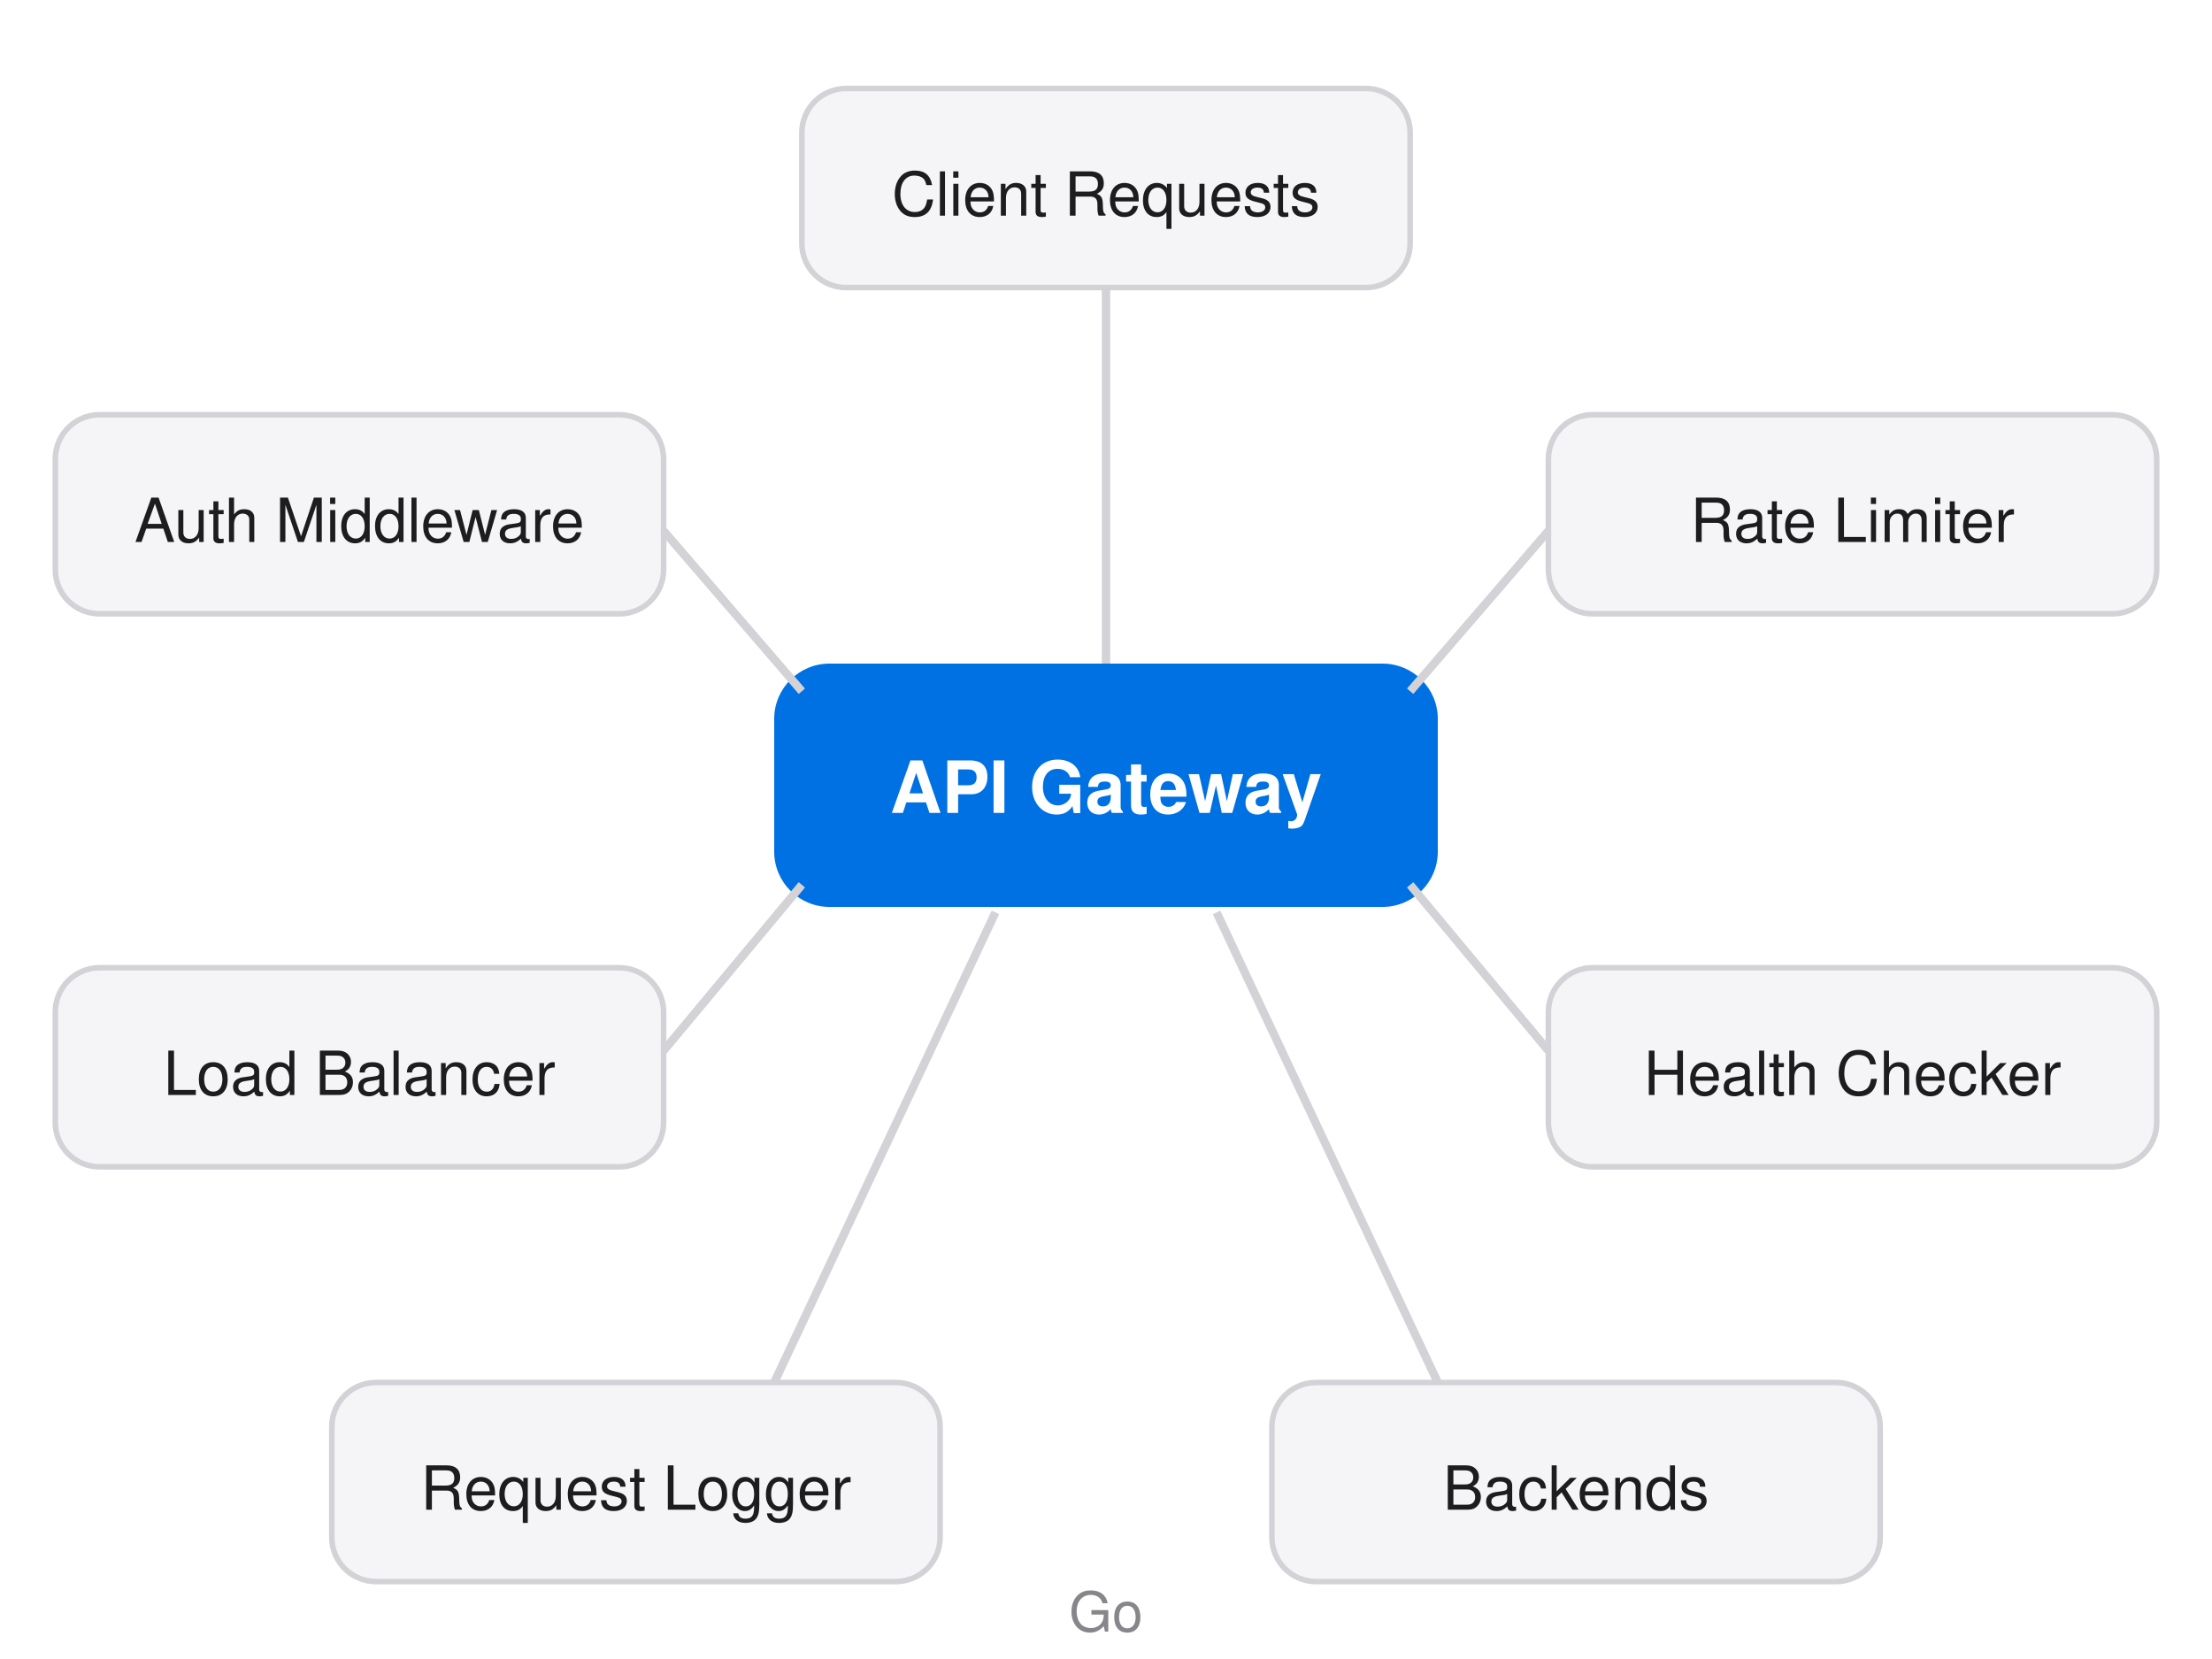
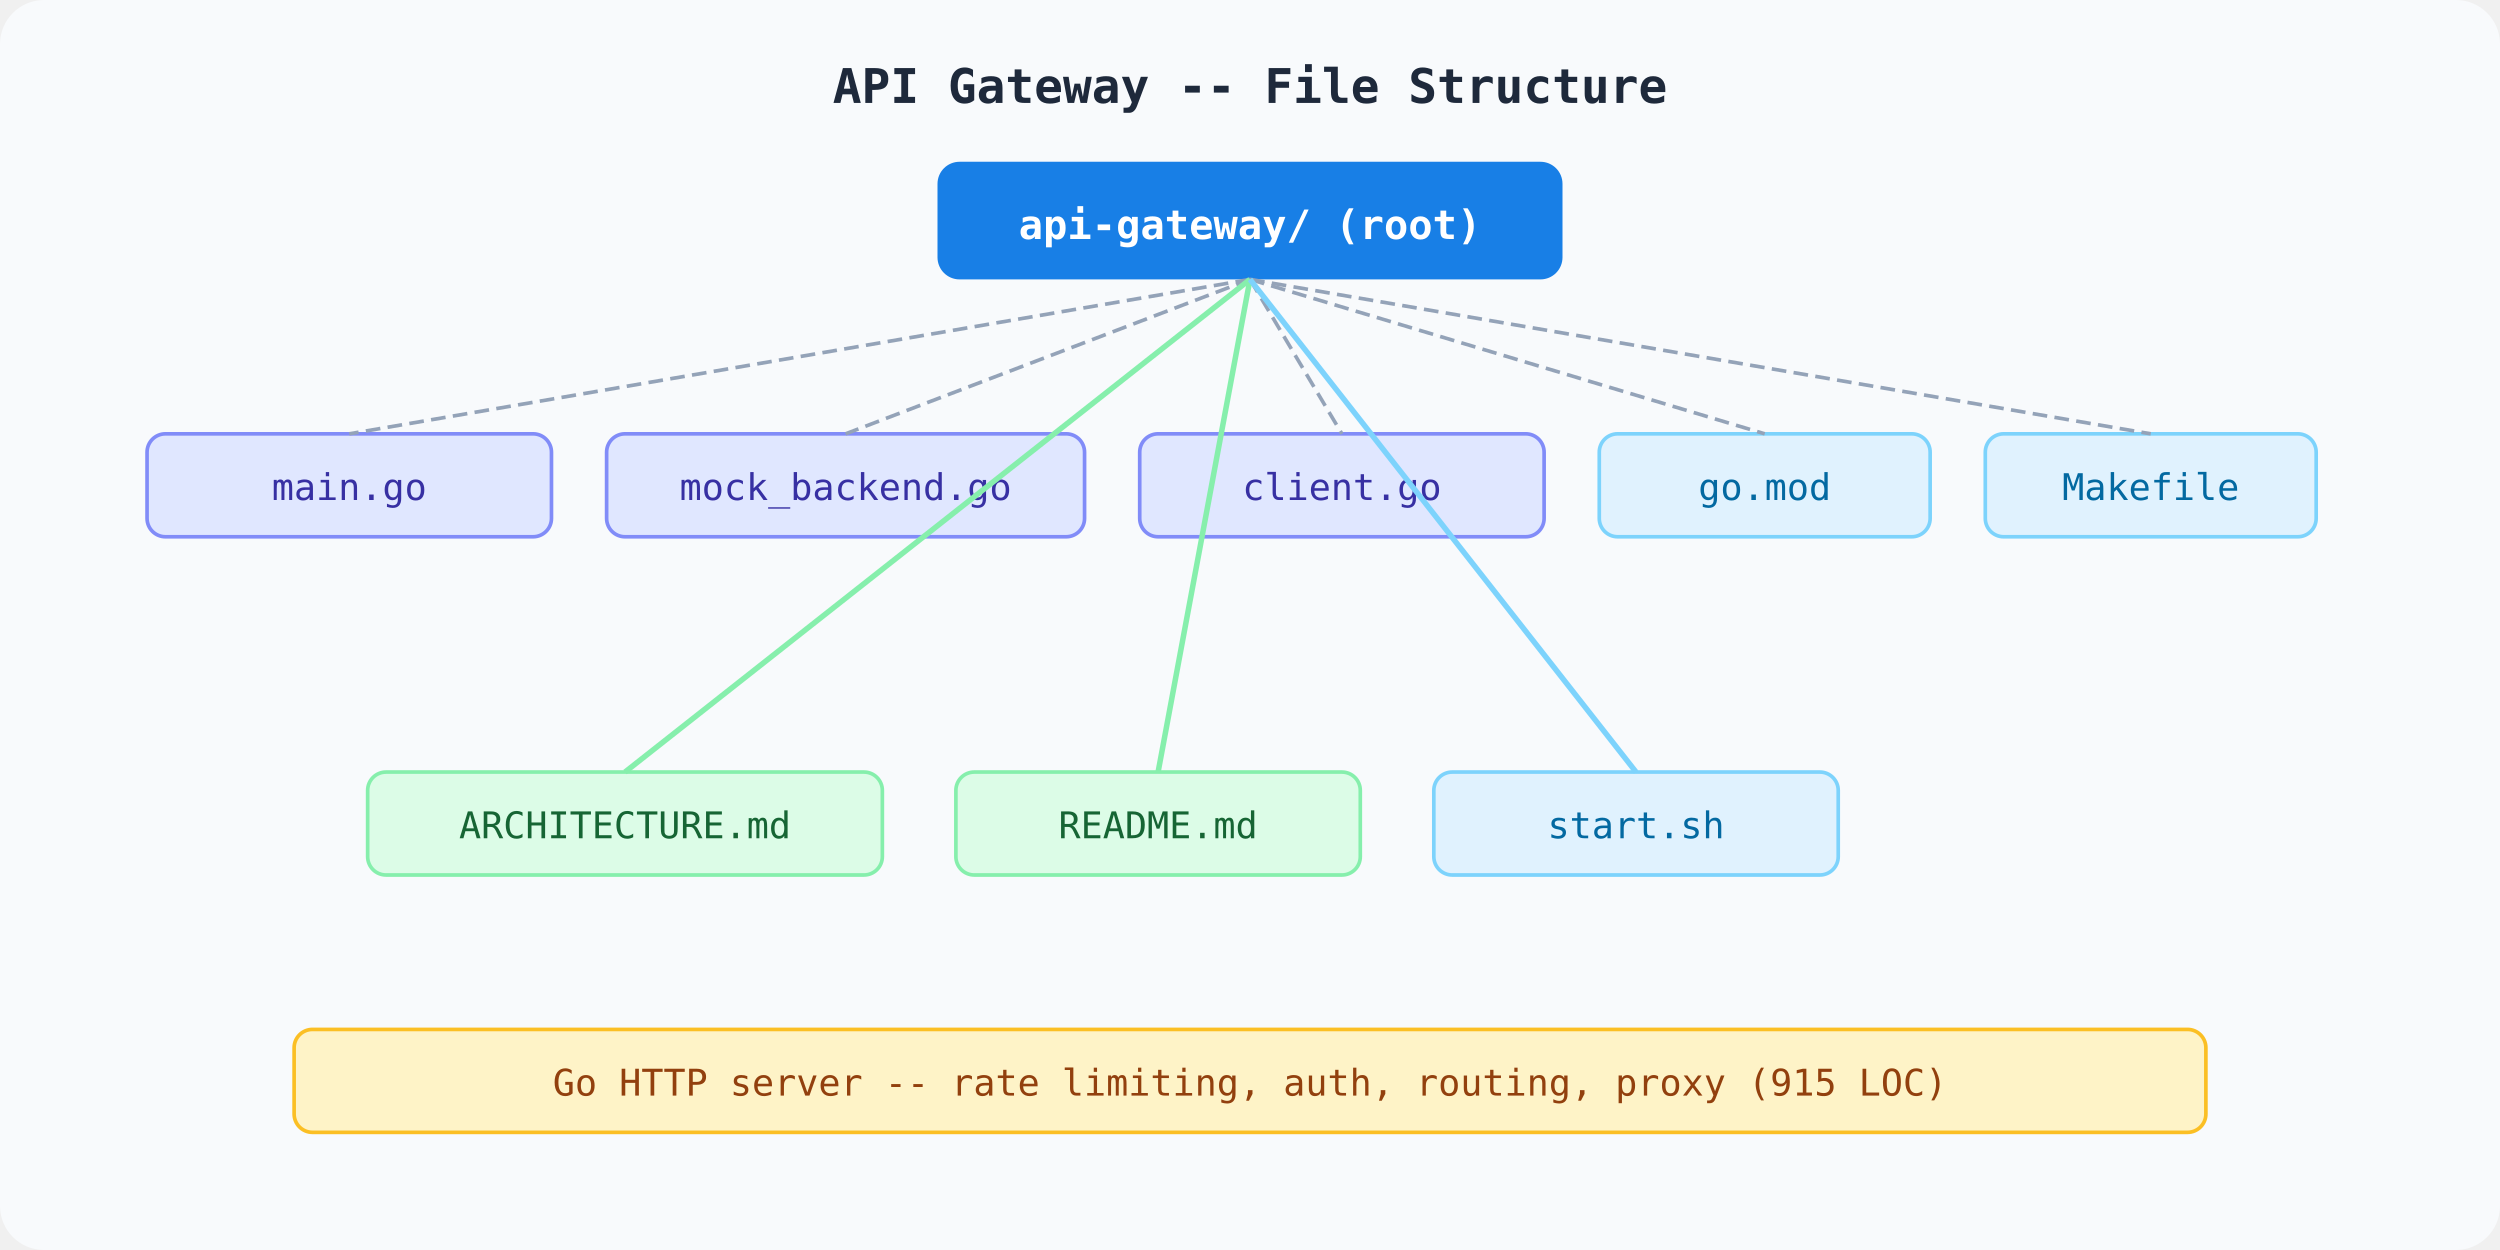
- <svg xmlns="http://www.w3.org/2000/svg" viewBox="0 0 400 300" width="400" height="300" font-family="-apple-system, BlinkMacSystemFont, 'Segoe UI', Helvetica, Arial, sans-serif">
-   <rect width="400" height="300" fill="white" />
-   <rect x="140" y="120" width="120" height="44" rx="10" fill="#0071e3" />
-   <text x="200" y="147" text-anchor="middle" fill="white" font-size="13" font-weight="600">API Gateway</text>
-   <rect x="145" y="16" width="110" height="36" rx="8" fill="#f5f5f7" stroke="#d2d2d7" stroke-width="1" />
-   <text x="200" y="39" text-anchor="middle" fill="#1d1d1f" font-size="11" font-weight="500">Client Requests</text>
-   <line x1="200" y1="52" x2="200" y2="120" stroke="#d2d2d7" stroke-width="1.5" />
-   <rect x="10" y="75" width="110" height="36" rx="8" fill="#f5f5f7" stroke="#d2d2d7" stroke-width="1" />
-   <text x="65" y="98" text-anchor="middle" fill="#1d1d1f" font-size="11" font-weight="500">Auth Middleware</text>
-   <line x1="120" y1="96" x2="145" y2="125" stroke="#d2d2d7" stroke-width="1.5" />
-   <rect x="280" y="75" width="110" height="36" rx="8" fill="#f5f5f7" stroke="#d2d2d7" stroke-width="1" />
-   <text x="335" y="98" text-anchor="middle" fill="#1d1d1f" font-size="11" font-weight="500">Rate Limiter</text>
-   <line x1="280" y1="96" x2="255" y2="125" stroke="#d2d2d7" stroke-width="1.5" />
-   <rect x="10" y="175" width="110" height="36" rx="8" fill="#f5f5f7" stroke="#d2d2d7" stroke-width="1" />
-   <text x="65" y="198" text-anchor="middle" fill="#1d1d1f" font-size="11" font-weight="500">Load Balancer</text>
-   <line x1="120" y1="190" x2="145" y2="160" stroke="#d2d2d7" stroke-width="1.5" />
-   <rect x="280" y="175" width="110" height="36" rx="8" fill="#f5f5f7" stroke="#d2d2d7" stroke-width="1" />
-   <text x="335" y="198" text-anchor="middle" fill="#1d1d1f" font-size="11" font-weight="500">Health Checker</text>
-   <line x1="280" y1="190" x2="255" y2="160" stroke="#d2d2d7" stroke-width="1.5" />
-   <rect x="60" y="250" width="110" height="36" rx="8" fill="#f5f5f7" stroke="#d2d2d7" stroke-width="1" />
-   <text x="115" y="273" text-anchor="middle" fill="#1d1d1f" font-size="11" font-weight="500">Request Logger</text>
-   <line x1="140" y1="250" x2="180" y2="165" stroke="#d2d2d7" stroke-width="1.5" />
-   <rect x="230" y="250" width="110" height="36" rx="8" fill="#f5f5f7" stroke="#d2d2d7" stroke-width="1" />
-   <text x="285" y="273" text-anchor="middle" fill="#1d1d1f" font-size="11" font-weight="500">Backends</text>
-   <line x1="260" y1="250" x2="220" y2="165" stroke="#d2d2d7" stroke-width="1.5" />
-   <text x="200" y="295" text-anchor="middle" fill="#86868b" font-size="10">Go</text>
+ <svg xmlns="http://www.w3.org/2000/svg" viewBox="0 0 680 340" width="680" height="340" style="font-family:monospace;background:#f8fafc;border-radius:12px">
+   <rect width="680" height="340" rx="12" fill="#f8fafc" />
+   <text x="340" y="28" text-anchor="middle" font-size="13" font-weight="bold" fill="#1e293b">API Gateway  --  File Structure</text>
+   <rect x="255" y="44" width="170" height="32" rx="6" fill="#0071e3" opacity="0.9" />
+   <text x="340" y="65" text-anchor="middle" font-size="11" fill="white" font-weight="bold">api-gateway/ (root)</text>
+   <rect x="40" y="118" width="110" height="28" rx="5" fill="#e0e7ff" stroke="#818cf8" stroke-width="1" />
+   <text x="95" y="136" text-anchor="middle" font-size="10" fill="#3730a3">main.go</text>
+   <rect x="165" y="118" width="130" height="28" rx="5" fill="#e0e7ff" stroke="#818cf8" stroke-width="1" />
+   <text x="230" y="136" text-anchor="middle" font-size="10" fill="#3730a3">mock_backend.go</text>
+   <rect x="310" y="118" width="110" height="28" rx="5" fill="#e0e7ff" stroke="#818cf8" stroke-width="1" />
+   <text x="365" y="136" text-anchor="middle" font-size="10" fill="#3730a3">client.go</text>
+   <rect x="435" y="118" width="90" height="28" rx="5" fill="#e0f2fe" stroke="#7dd3fc" stroke-width="1" />
+   <text x="480" y="136" text-anchor="middle" font-size="10" fill="#0369a1">go.mod</text>
+   <rect x="540" y="118" width="90" height="28" rx="5" fill="#e0f2fe" stroke="#7dd3fc" stroke-width="1" />
+   <text x="585" y="136" text-anchor="middle" font-size="10" fill="#0369a1">Makefile</text>
+   <line x1="340" y1="76" x2="95" y2="118" stroke="#94a3b8" stroke-width="1" stroke-dasharray="4,2" />
+   <line x1="340" y1="76" x2="230" y2="118" stroke="#94a3b8" stroke-width="1" stroke-dasharray="4,2" />
+   <line x1="340" y1="76" x2="365" y2="118" stroke="#94a3b8" stroke-width="1" stroke-dasharray="4,2" />
+   <line x1="340" y1="76" x2="480" y2="118" stroke="#94a3b8" stroke-width="1" stroke-dasharray="4,2" />
+   <line x1="340" y1="76" x2="585" y2="118" stroke="#94a3b8" stroke-width="1" stroke-dasharray="4,2" />
+   <rect x="100" y="210" width="140" height="28" rx="5" fill="#dcfce7" stroke="#86efac" stroke-width="1" />
+   <text x="170" y="228" text-anchor="middle" font-size="10" fill="#166534">ARCHITECTURE.md</text>
+   <rect x="260" y="210" width="110" height="28" rx="5" fill="#dcfce7" stroke="#86efac" stroke-width="1" />
+   <text x="315" y="228" text-anchor="middle" font-size="10" fill="#166534">README.md</text>
+   <rect x="390" y="210" width="110" height="28" rx="5" fill="#e0f2fe" stroke="#7dd3fc" stroke-width="1" />
+   <text x="445" y="228" text-anchor="middle" font-size="10" fill="#0369a1">start.sh</text>
+   <rect x="80" y="280" width="520" height="28" rx="5" fill="#fef3c7" stroke="#fbbf24" stroke-width="1" />
+   <text x="340" y="298" text-anchor="middle" font-size="10" fill="#92400e">Go HTTP server  --  rate limiting, auth, routing, proxy (915 LOC)</text>
+   <line x1="340" y1="76" x2="170" y2="210" stroke="#86efac" stroke-width="1.5" />
+   <line x1="340" y1="76" x2="315" y2="210" stroke="#86efac" stroke-width="1.5" />
+   <line x1="340" y1="76" x2="445" y2="210" stroke="#7dd3fc" stroke-width="1.5" />
</svg>
